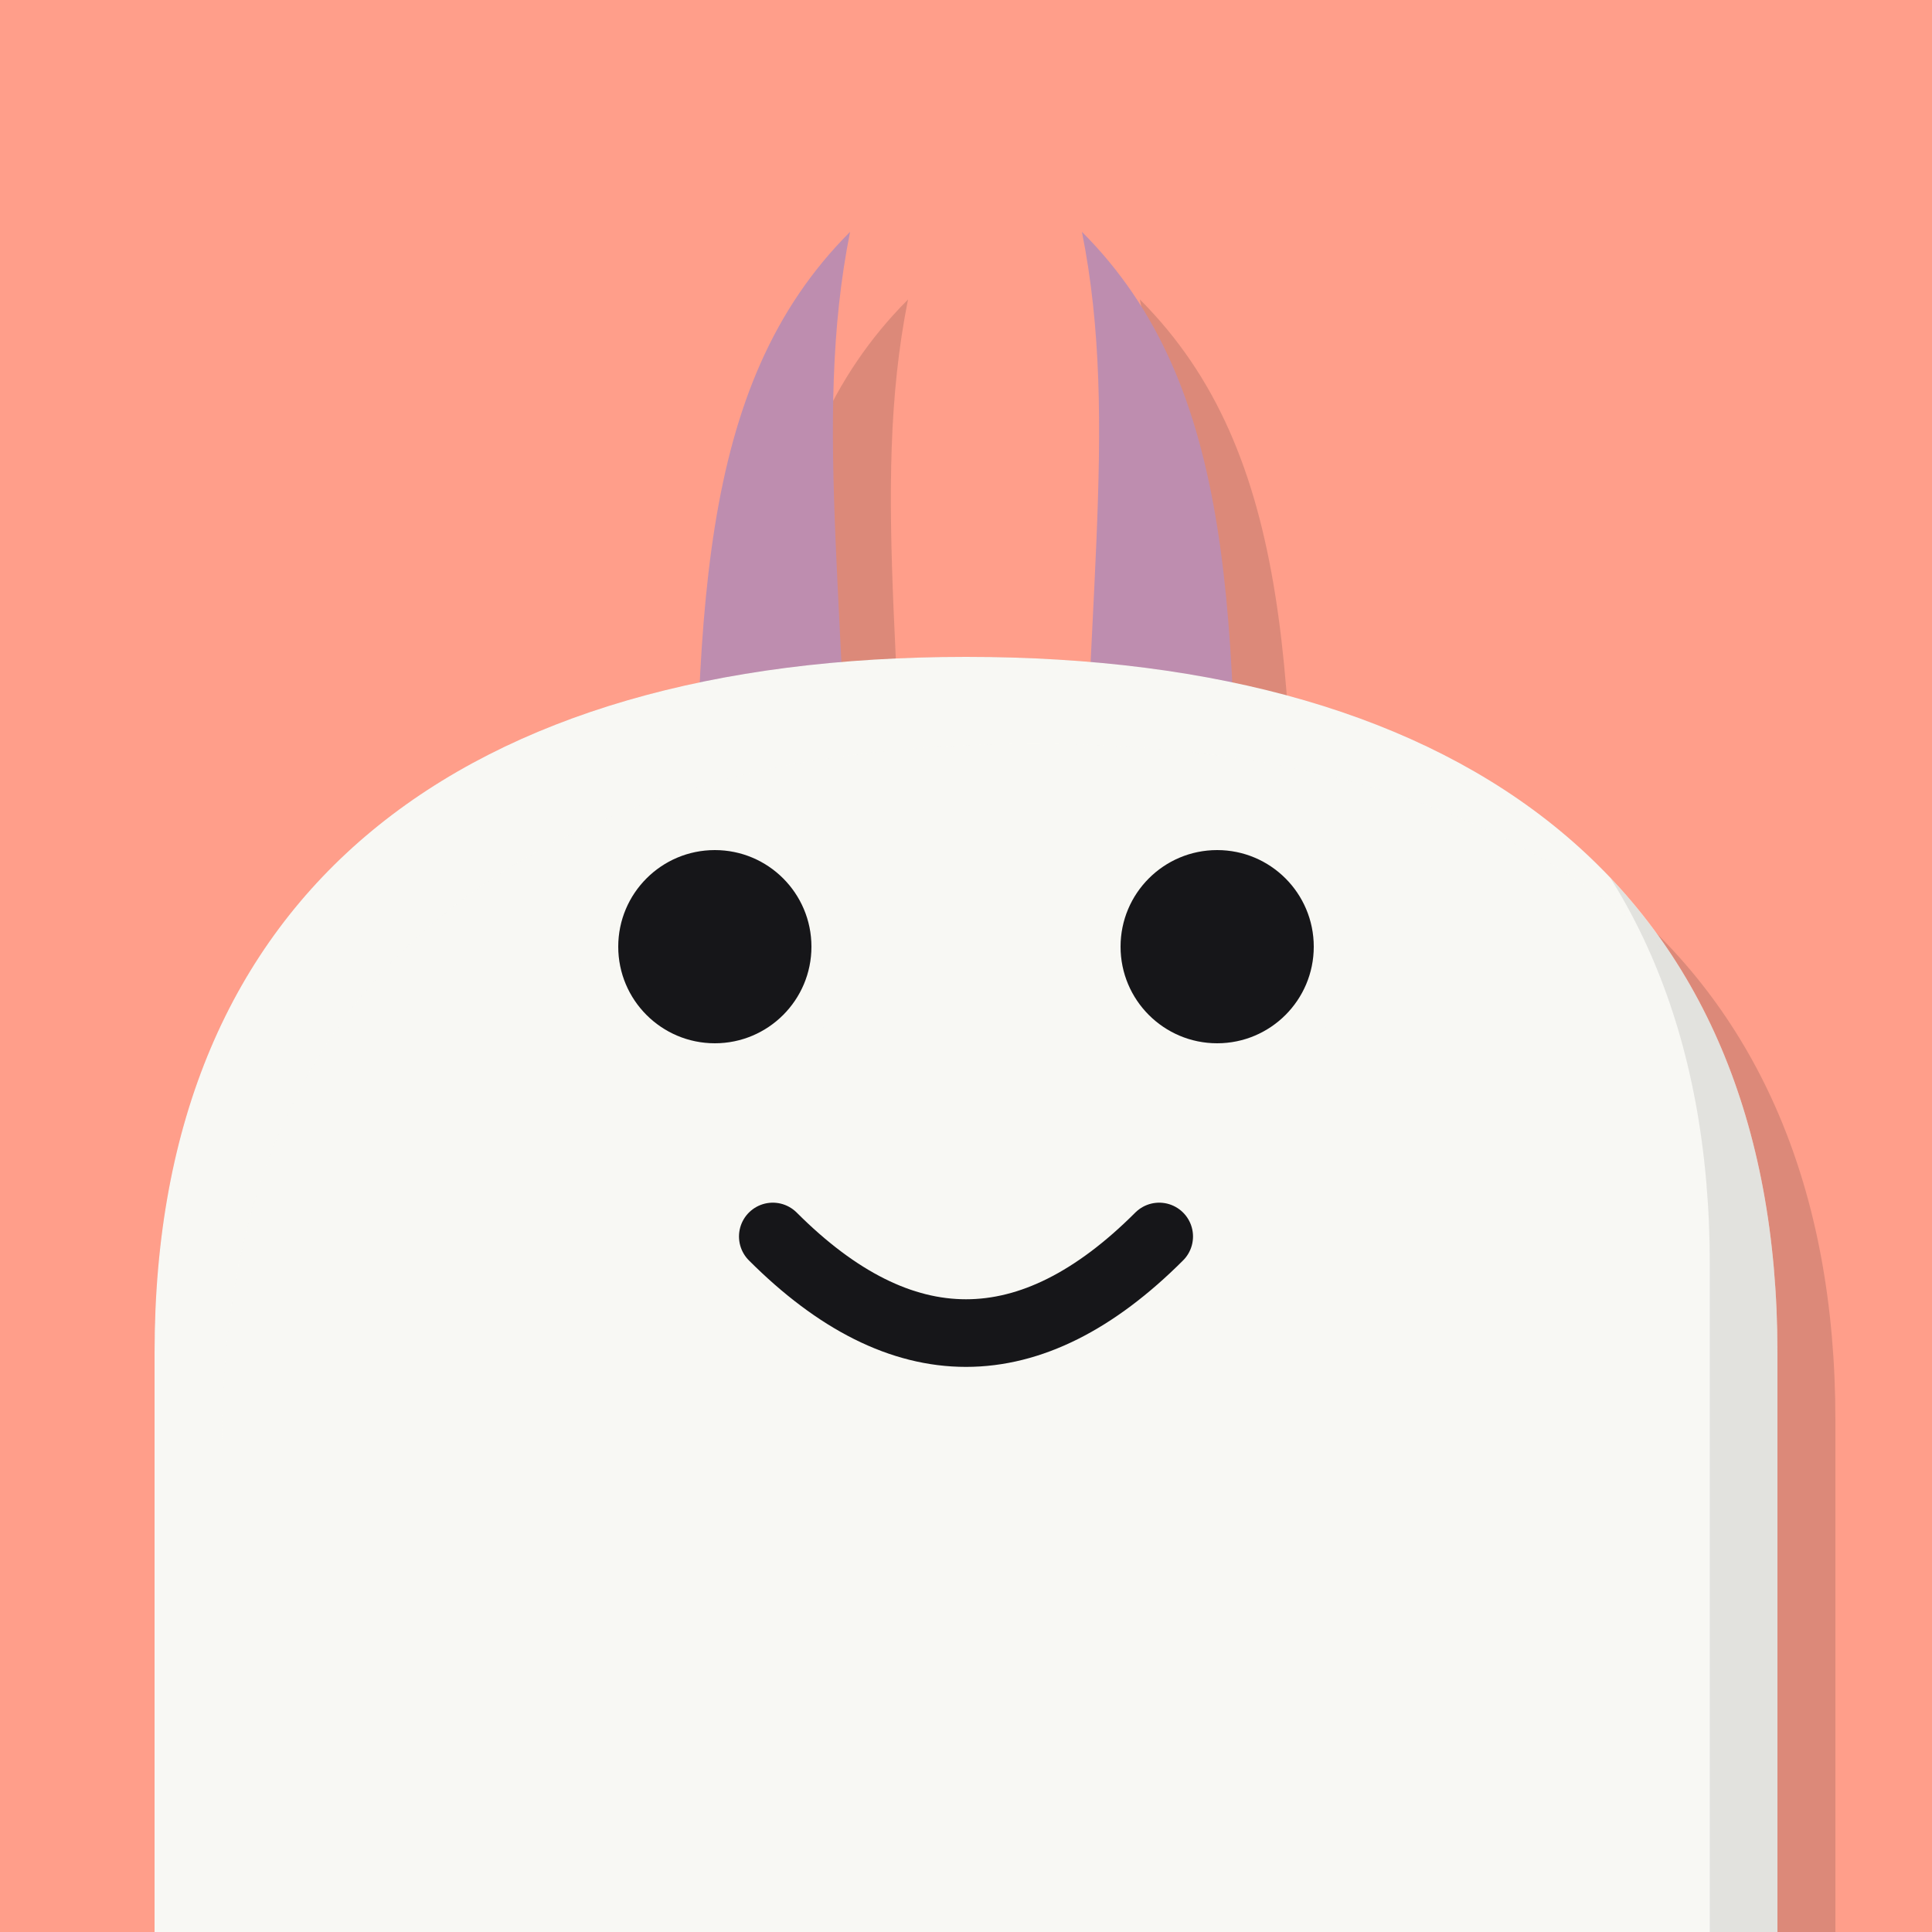
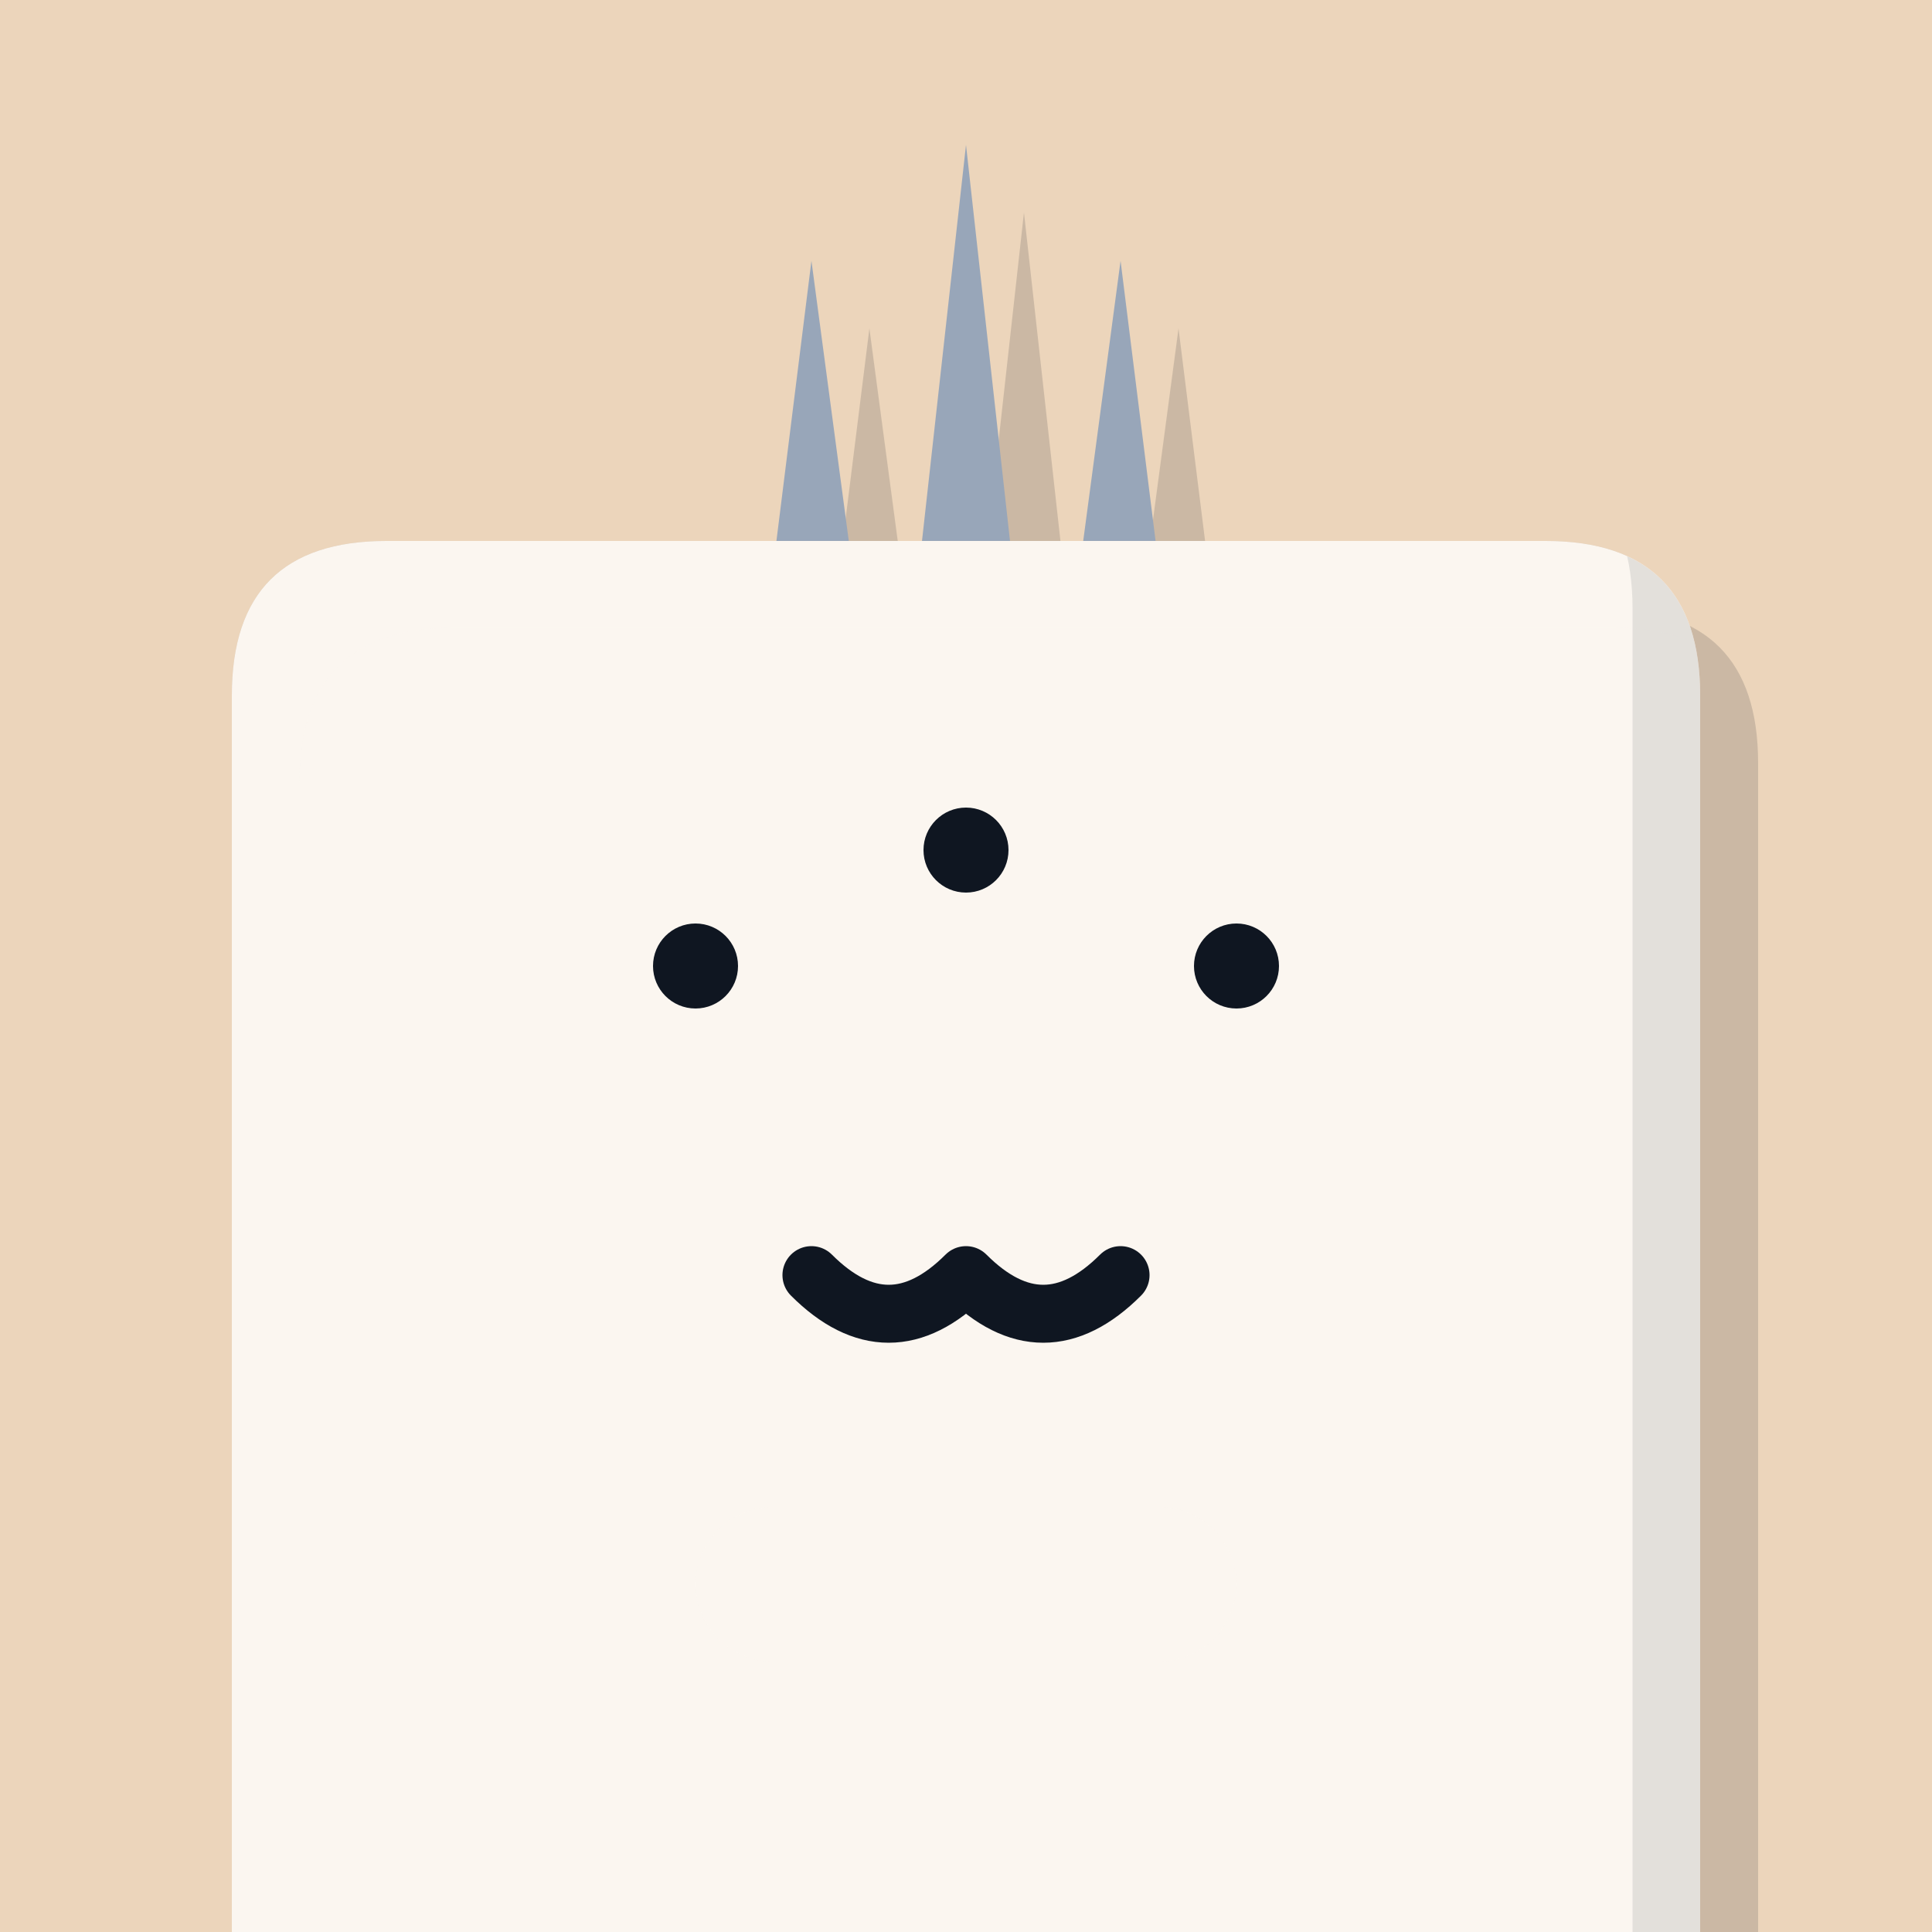
<svg xmlns="http://www.w3.org/2000/svg" viewBox="0 0 100 100" fill="none" shape-rendering="auto" aria-hidden="true">
  <defs>
-     <g id="top-hornsIn-4a1d26dd">
+     <g id="top-spikes-be83bfc1">
      <g opacity=".15" transform="translate(-23 -6.5)">
-         <path d="M36 50c0-18 0-30 8-38-2 10 0 20 0 38Zm28 0c0-18 0-30-8-38 2 10 0 20 0 38Z" fill="#161619" />
+         <path d="m38 50 4-32 4 30Zm8-2 4-36 4 36Zm8 0 4-30 4 32Z" fill="#0f1621" />
      </g>
-       <path d="M10 40c0-18 0-30 8-38-2 10 0 20 0 38Zm28 0c0-18 0-30-8-38 2 10 0 20 0 38Z" fill="#be8daf" />
+       <path d="m12 40 4-32 4 30Zm8-2 4-36 4 36Zm8 0 4-30 4 32Z" fill="#98a6b9" />
    </g>
-     <clipPath id="dbcrb-squat">
-       <path d="M8 106V70c0-24 16-36 42-36s42 12 42 36v36Z" />
+     <clipPath id="dbcrb-block">
+       <path d="M12 106V36q0-8 8-8h60q8 0 8 8v70Z" />
    </clipPath>
-     <g id="body-squat-4a1d26dd">
+     <g id="body-block-be83bfc1">
      <g class="dbcr-t">
-         <use transform="translate(26 10)" href="#top-hornsIn-4a1d26dd" />
+         <use transform="translate(26 5.5)" href="#top-spikes-be83bfc1" />
      </g>
-       <path d="M11 109.5v-36c0-24 16-36 42-36s42 12 42 36v36Z" fill="#161619" opacity=".15" />
-       <path d="M8 106V70c0-24 16-36 42-36s42 12 42 36v36Z" fill="#f8f8f4" />
-       <g clip-path="url(#dbcrb-squat)">
-         <path d="M8 106V70c0-24 16-36 42-36s42 12 42 36v36Zm3.5 4.5v-36c0-24 16-36 42-36s42 12 42 36v36Z" fill="#f8f8f4" opacity=".16" fill-rule="evenodd" />
-         <path d="M8 106V70c0-24 16-36 42-36s42 12 42 36v36Zm-3.5-4.5v-36c0-24 16-36 42-36s42 12 42 36v36Z" fill="#161619" opacity=".1" fill-rule="evenodd" />
+       <path d="M15 109.5v-70q0-8 8-8h60q8 0 8 8v70Z" fill="#0f1621" opacity=".15" />
+       <path d="M12 106V36q0-8 8-8h60q8 0 8 8v70Z" fill="#fbf6f0" />
+       <g clip-path="url(#dbcrb-block)">
+         <path d="M12 106V36q0-8 8-8h60q8 0 8 8v70Zm3.5 4.5v-70q0-8 8-8h60q8 0 8 8v70Z" fill="#fbf6f0" opacity=".16" fill-rule="evenodd" />
+         <path d="M12 106V36q0-8 8-8h60q8 0 8 8v70Zm-3.5-4.5v-70q0-8 8-8h60q8 0 8 8v70Z" fill="#0f1621" opacity=".1" fill-rule="evenodd" />
      </g>
    </g>
-     <g id="eyes-bigPupils-4a1d26dd">
+     <g id="pattern-bar-be83bfc1">
+       <rect x="2" y="3" width="28" height="8" rx="4" fill="#fbf6f0" opacity=".18" />
+     </g>
+     <g id="eyes-trio-be83bfc1">
      <g class="dbcr-eb">
-         <circle cx="10" cy="13" r="7" fill="#f8f8f4" />
-         <circle cx="10" cy="13" r="5" fill="#161619" />
+         <circle cx="9" cy="14" r="5.5" fill="#fbf6f0" />
+         <circle cx="9" cy="14" r="2.2" fill="#0f1621" />
      </g>
      <g class="dbcr-eb">
-         <circle cx="36" cy="13" r="7" fill="#f8f8f4" />
-         <circle cx="36" cy="13" r="5" fill="#161619" />
+         <circle cx="23" cy="8" r="5.5" fill="#fbf6f0" />
+         <circle cx="23" cy="8" r="2.2" fill="#0f1621" />
+       </g>
+       <g class="dbcr-eb">
+         <circle cx="37" cy="14" r="5.5" fill="#fbf6f0" />
+         <circle cx="37" cy="14" r="2.2" fill="#0f1621" />
      </g>
    </g>
-     <g id="mouth-smile-4a1d26dd">
-       <path d="M4 4q10 10 20 0" stroke="#161619" stroke-width="3.5" stroke-linecap="round" stroke-linejoin="round" />
+     <g id="mouth-catMouth-be83bfc1">
+       <path d="M6 6q4 4 8 0 4 4 8 0" stroke="#0f1621" stroke-width="3" stroke-linecap="round" stroke-linejoin="round" />
    </g>
-     <g id="animation-none-4a1d26dd" />
-     <clipPath id="clip-4a1d26dd">
+     <g id="animation-none-be83bfc1" />
+     <clipPath id="clip-be83bfc1">
      <rect width="100" height="100" rx="0" ry="0" />
    </clipPath>
  </defs>
-   <g clip-path="url(#clip-4a1d26dd)">
-     <rect width="100" height="100" fill="#ff9e8a" />
+   <g clip-path="url(#clip-be83bfc1)">
+     <rect width="100" height="100" fill="#ecd5bb" />
    <g class="dbcr-c">
-       <use href="#body-squat-4a1d26dd" />
-       <use transform="translate(27 36)" href="#eyes-bigPupils-4a1d26dd" />
-       <use transform="translate(36 60)" href="#mouth-smile-4a1d26dd" />
+       <use href="#body-block-be83bfc1" />
+       <use transform="translate(34 75)" href="#pattern-bar-be83bfc1" />
+       <use transform="translate(27 36)" href="#eyes-trio-be83bfc1" />
+       <use transform="translate(36 60)" href="#mouth-catMouth-be83bfc1" />
    </g>
-     <use href="#animation-none-4a1d26dd" />
+     <use href="#animation-none-be83bfc1" />
  </g>
</svg>
